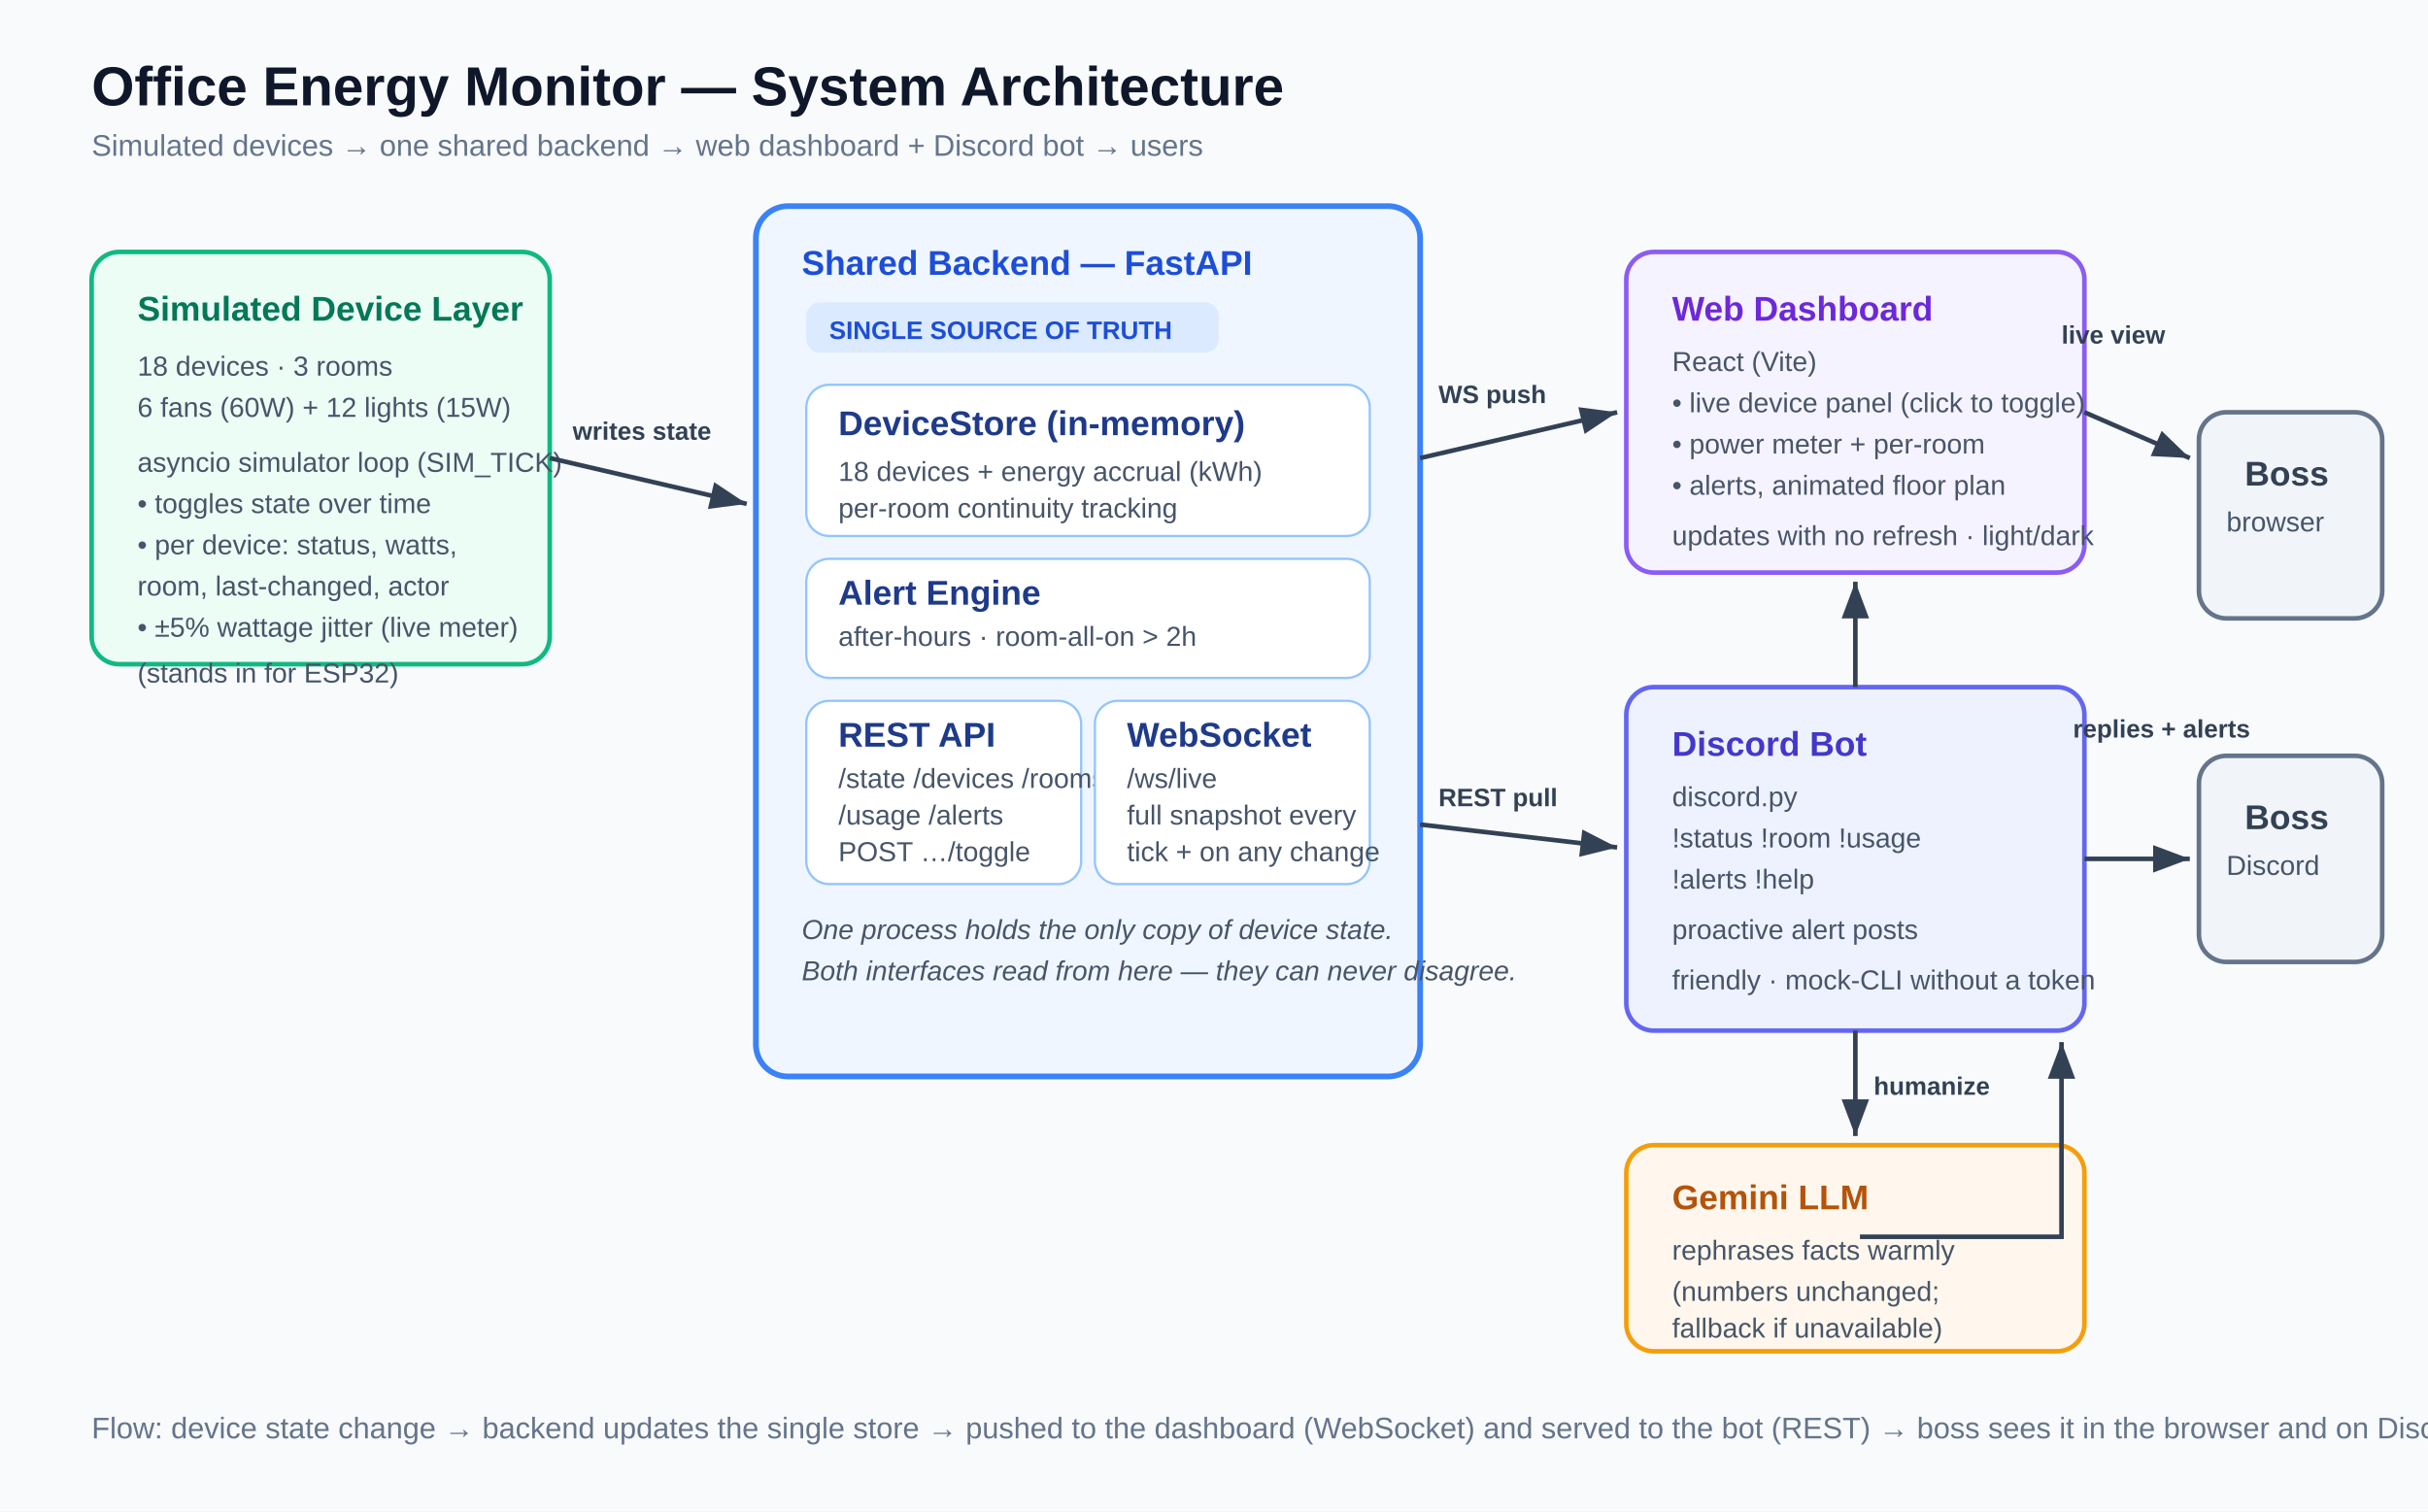
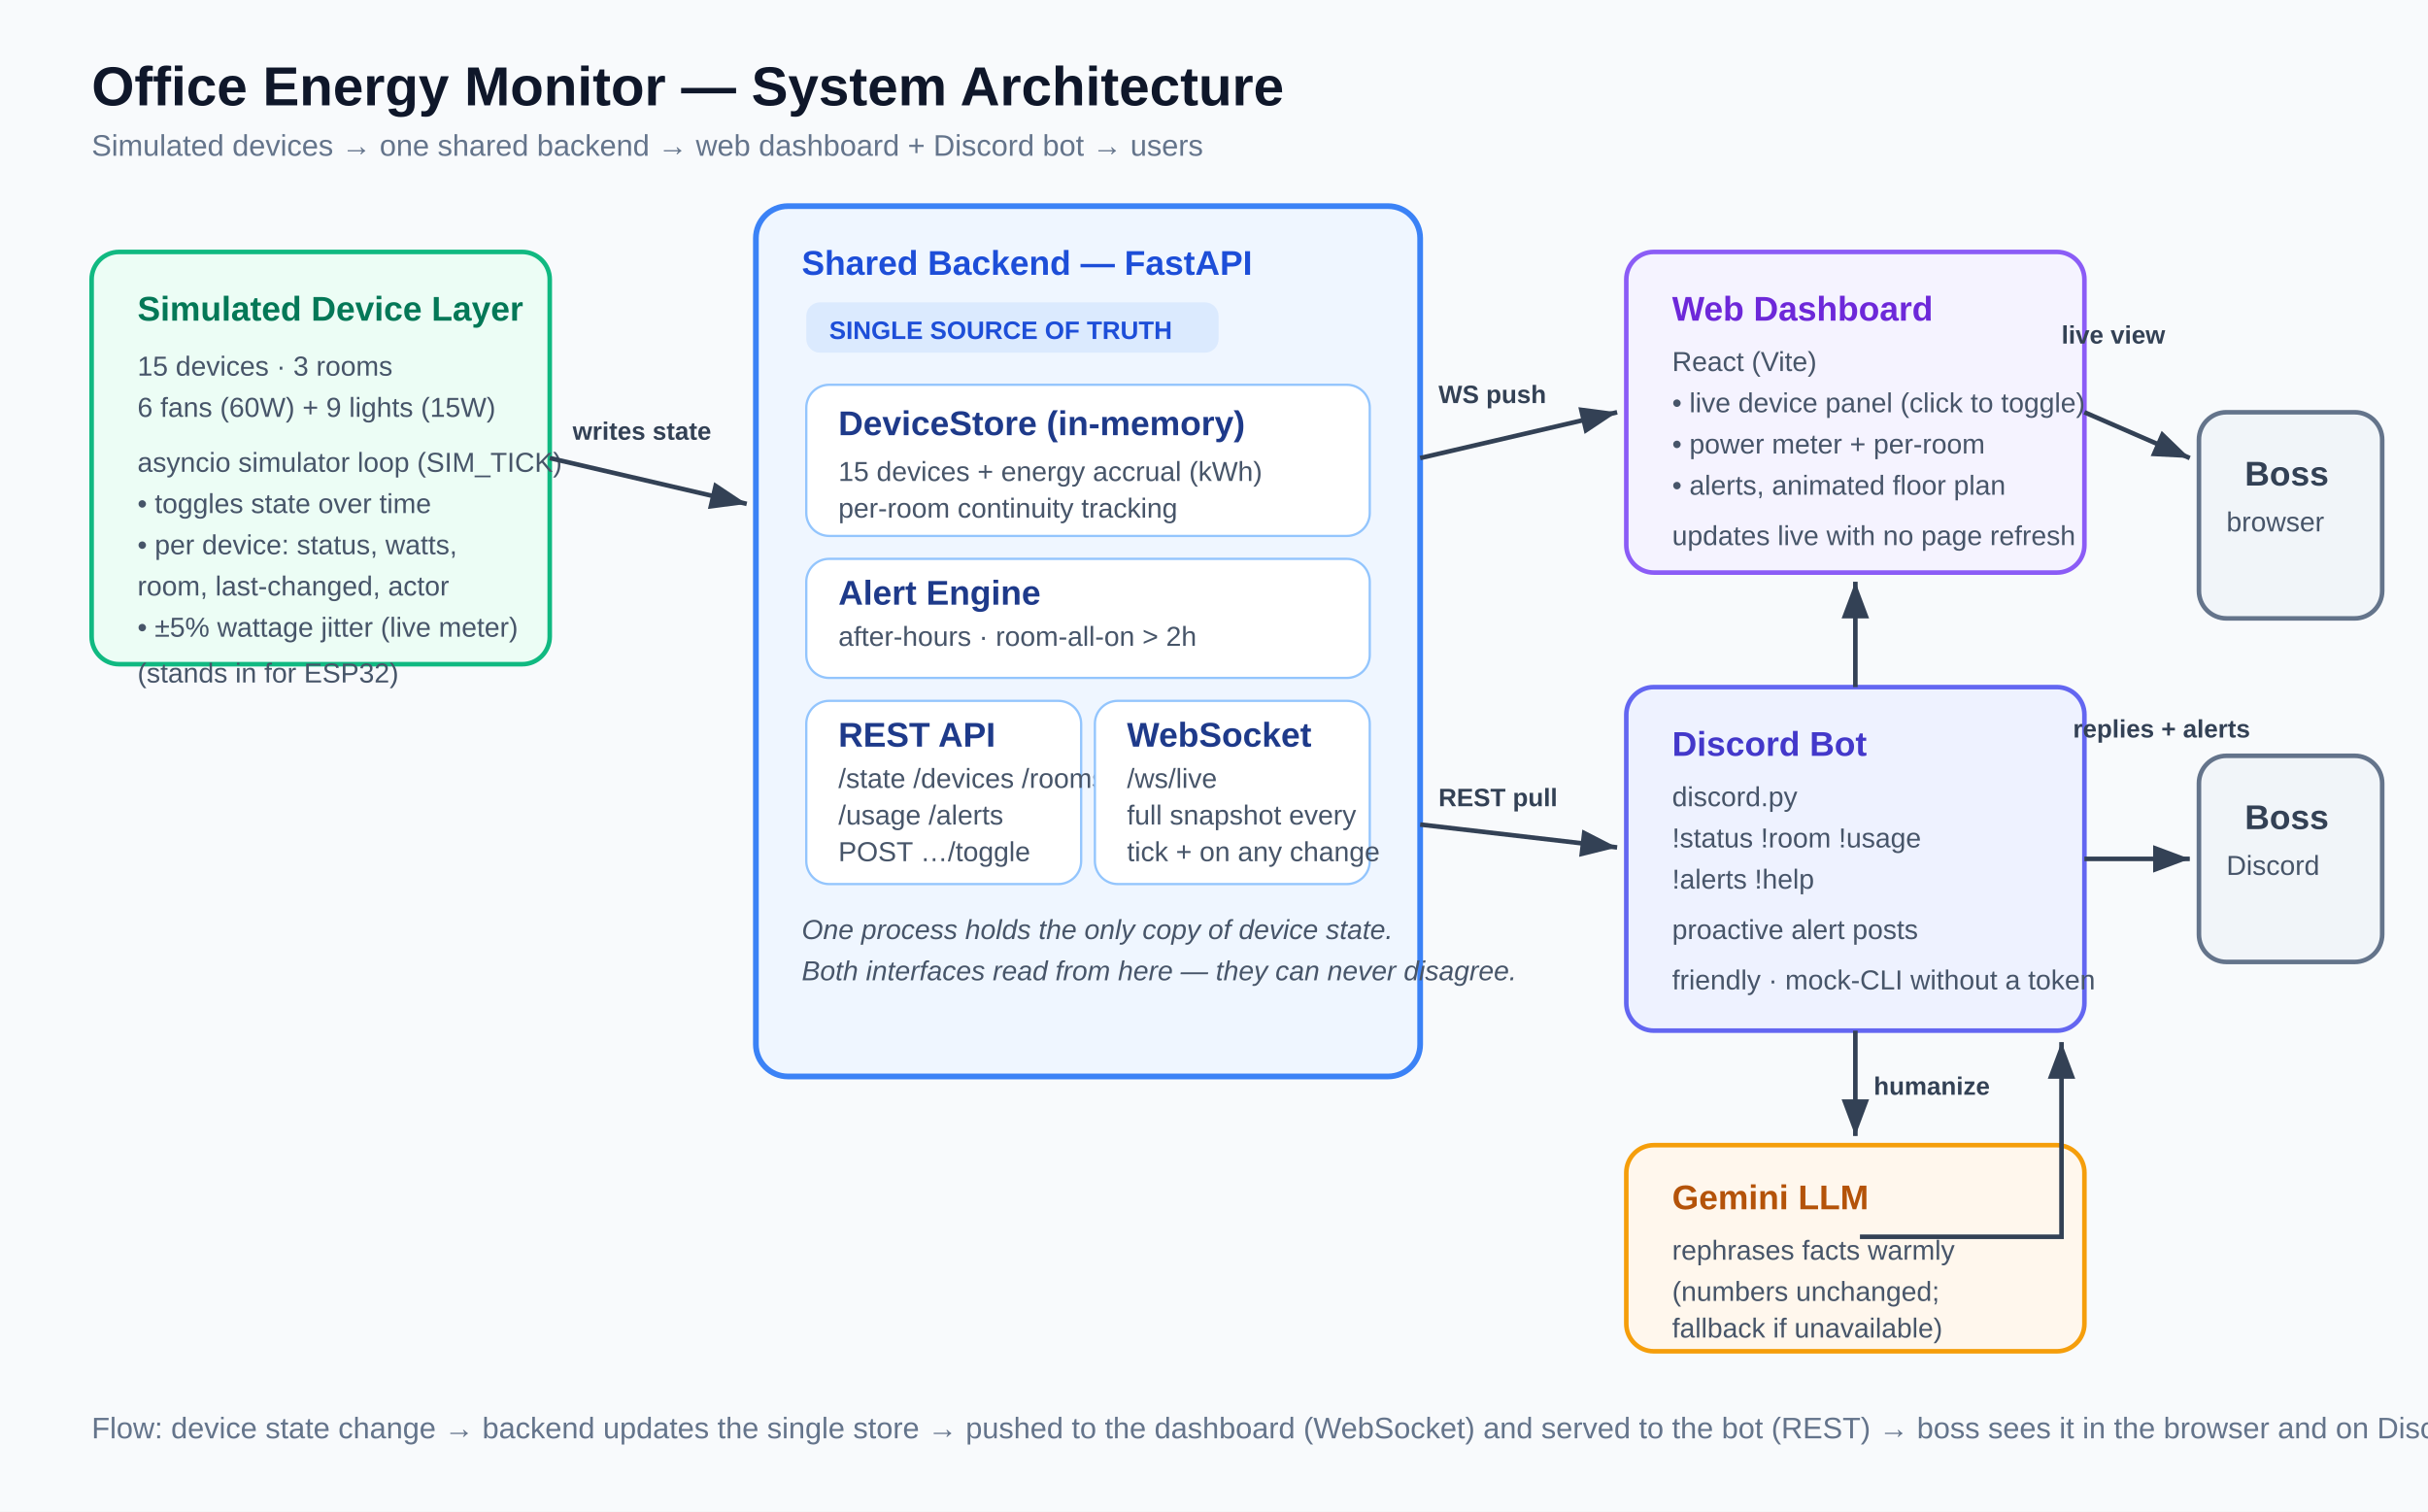
<svg xmlns="http://www.w3.org/2000/svg" viewBox="0 0 1060 660" font-family="'Segoe UI', Arial, sans-serif">
  <defs>
    <marker id="arrow" markerWidth="10" markerHeight="10" refX="8" refY="3" orient="auto" markerUnits="strokeWidth">
      <path d="M0,0 L8,3 L0,6 Z" fill="#334155" />
    </marker>
    <style>
      .title { font-size: 24px; font-weight: 700; fill: #0f172a; }
      .subtitle { font-size: 13px; fill: #64748b; }
      .box-title { font-size: 15px; font-weight: 700; }
      .box-text { font-size: 12px; fill: #475569; }
      .edge { stroke: #334155; stroke-width: 2; fill: none; marker-end: url(#arrow); }
      .edge-label { font-size: 11px; fill: #334155; font-weight: 600; }
      .badge { font-size: 11px; font-weight: 700; }
    </style>
  </defs>
  <rect width="1060" height="660" fill="#f8fafc" />
  <text x="40" y="46" class="title">Office Energy Monitor — System Architecture</text>
  <text x="40" y="68" class="subtitle">Simulated devices → one shared backend → web dashboard + Discord bot → users</text>
  <rect x="40" y="110" width="200" height="180" rx="12" fill="#ecfdf5" stroke="#10b981" stroke-width="2" />
  <text x="60" y="140" class="box-title" fill="#047857">Simulated Device Layer</text>
-   <text x="60" y="164" class="box-text">18 devices · 3 rooms</text>
-   <text x="60" y="182" class="box-text">6 fans (60W) + 12 lights (15W)</text>
+   <text x="60" y="164" class="box-text">15 devices · 3 rooms</text>
+   <text x="60" y="182" class="box-text">6 fans (60W) + 9 lights (15W)</text>
  <text x="60" y="206" class="box-text">asyncio simulator loop (SIM_TICK)</text>
  <text x="60" y="224" class="box-text">• toggles state over time</text>
  <text x="60" y="242" class="box-text">• per device: status, watts,</text>
  <text x="60" y="260" class="box-text">  room, last-changed, actor</text>
  <text x="60" y="278" class="box-text">• ±5% wattage jitter (live meter)</text>
  <text x="60" y="298" class="box-text" fill="#047857">(stands in for ESP32)</text>
  <rect x="330" y="90" width="290" height="380" rx="14" fill="#eff6ff" stroke="#3b82f6" stroke-width="2.5" />
  <text x="350" y="120" class="box-title" fill="#1d4ed8">Shared Backend — FastAPI</text>
  <rect x="352" y="132" width="180" height="22" rx="6" fill="#dbeafe" />
  <text x="362" y="148" class="badge" fill="#1d4ed8">SINGLE SOURCE OF TRUTH</text>
  <rect x="352" y="168" width="246" height="66" rx="10" fill="#ffffff" stroke="#93c5fd" />
  <text x="366" y="190" class="box-title" font-size="13" fill="#1e3a8a">DeviceStore (in-memory)</text>
-   <text x="366" y="210" class="box-text">18 devices + energy accrual (kWh)</text>
+   <text x="366" y="210" class="box-text">15 devices + energy accrual (kWh)</text>
  <text x="366" y="226" class="box-text">per-room continuity tracking</text>
  <rect x="352" y="244" width="246" height="52" rx="10" fill="#ffffff" stroke="#93c5fd" />
  <text x="366" y="264" class="box-title" font-size="13" fill="#1e3a8a">Alert Engine</text>
  <text x="366" y="282" class="box-text">after-hours · room-all-on &gt; 2h</text>
  <rect x="352" y="306" width="120" height="80" rx="10" fill="#ffffff" stroke="#93c5fd" />
  <text x="366" y="326" class="box-title" font-size="13" fill="#1e3a8a">REST API</text>
  <text x="366" y="344" class="box-text">/state /devices /rooms</text>
  <text x="366" y="360" class="box-text">/usage /alerts</text>
  <text x="366" y="376" class="box-text">POST …/toggle</text>
  <rect x="478" y="306" width="120" height="80" rx="10" fill="#ffffff" stroke="#93c5fd" />
  <text x="492" y="326" class="box-title" font-size="13" fill="#1e3a8a">WebSocket</text>
  <text x="492" y="344" class="box-text">/ws/live</text>
  <text x="492" y="360" class="box-text">full snapshot every</text>
  <text x="492" y="376" class="box-text">tick + on any change</text>
  <text x="350" y="410" class="box-text" font-style="italic">One process holds the only copy of device state.</text>
  <text x="350" y="428" class="box-text" font-style="italic">Both interfaces read from here — they can never disagree.</text>
  <rect x="710" y="110" width="200" height="140" rx="12" fill="#f5f3ff" stroke="#8b5cf6" stroke-width="2" />
  <text x="730" y="140" class="box-title" fill="#6d28d9">Web Dashboard</text>
  <text x="730" y="162" class="box-text">React (Vite)</text>
  <text x="730" y="180" class="box-text">• live device panel (click to toggle)</text>
  <text x="730" y="198" class="box-text">• power meter + per-room</text>
  <text x="730" y="216" class="box-text">• alerts, animated floor plan</text>
-   <text x="730" y="238" class="box-text" fill="#6d28d9">updates with no refresh · light/dark</text>
+   <text x="730" y="238" class="box-text" fill="#6d28d9">updates live with no page refresh</text>
  <rect x="710" y="300" width="200" height="150" rx="12" fill="#eef2ff" stroke="#6366f1" stroke-width="2" />
  <text x="730" y="330" class="box-title" fill="#4338ca">Discord Bot</text>
  <text x="730" y="352" class="box-text">discord.py</text>
  <text x="730" y="370" class="box-text">!status !room !usage</text>
  <text x="730" y="388" class="box-text">!alerts !help</text>
  <text x="730" y="410" class="box-text">proactive alert posts</text>
  <text x="730" y="432" class="box-text" fill="#4338ca">friendly · mock-CLI without a token</text>
  <rect x="710" y="500" width="200" height="90" rx="12" fill="#fff7ed" stroke="#f59e0b" stroke-width="2" />
  <text x="730" y="528" class="box-title" fill="#b45309">Gemini LLM</text>
  <text x="730" y="550" class="box-text">rephrases facts warmly</text>
  <text x="730" y="568" class="box-text">(numbers unchanged;</text>
  <text x="730" y="584" class="box-text"> fallback if unavailable)</text>
  <rect x="960" y="180" width="80" height="90" rx="12" fill="#f1f5f9" stroke="#64748b" stroke-width="2" />
  <text x="980" y="212" class="box-title" font-size="13" fill="#334155">Boss</text>
  <text x="972" y="232" class="box-text">browser</text>
  <rect x="960" y="330" width="80" height="90" rx="12" fill="#f1f5f9" stroke="#64748b" stroke-width="2" />
  <text x="980" y="362" class="box-title" font-size="13" fill="#334155">Boss</text>
  <text x="972" y="382" class="box-text">Discord</text>
  <path class="edge" d="M240,200 L326,220" />
  <text x="250" y="192" class="edge-label">writes state</text>
  <path class="edge" d="M620,200 L706,180" />
  <text x="628" y="176" class="edge-label">WS push</text>
  <path class="edge" d="M620,360 L706,370" />
  <text x="628" y="352" class="edge-label">REST pull</text>
  <path class="edge" d="M810,300 L810,254" />
  <path class="edge" d="M810,450 L810,496" />
  <text x="818" y="478" class="edge-label">humanize</text>
  <path class="edge" d="M812,540 L900,540 L900,455" fill="none" />
  <path class="edge" d="M910,180 L956,200" />
  <text x="900" y="150" class="edge-label">live view</text>
  <path class="edge" d="M910,375 L956,375" />
  <text x="905" y="322" class="edge-label">replies + alerts</text>
  <text x="40" y="628" class="subtitle">Flow: device state change → backend updates the single store → pushed to the dashboard (WebSocket) and served to the bot (REST) → boss sees it in the browser and on Discord.</text>
</svg>
